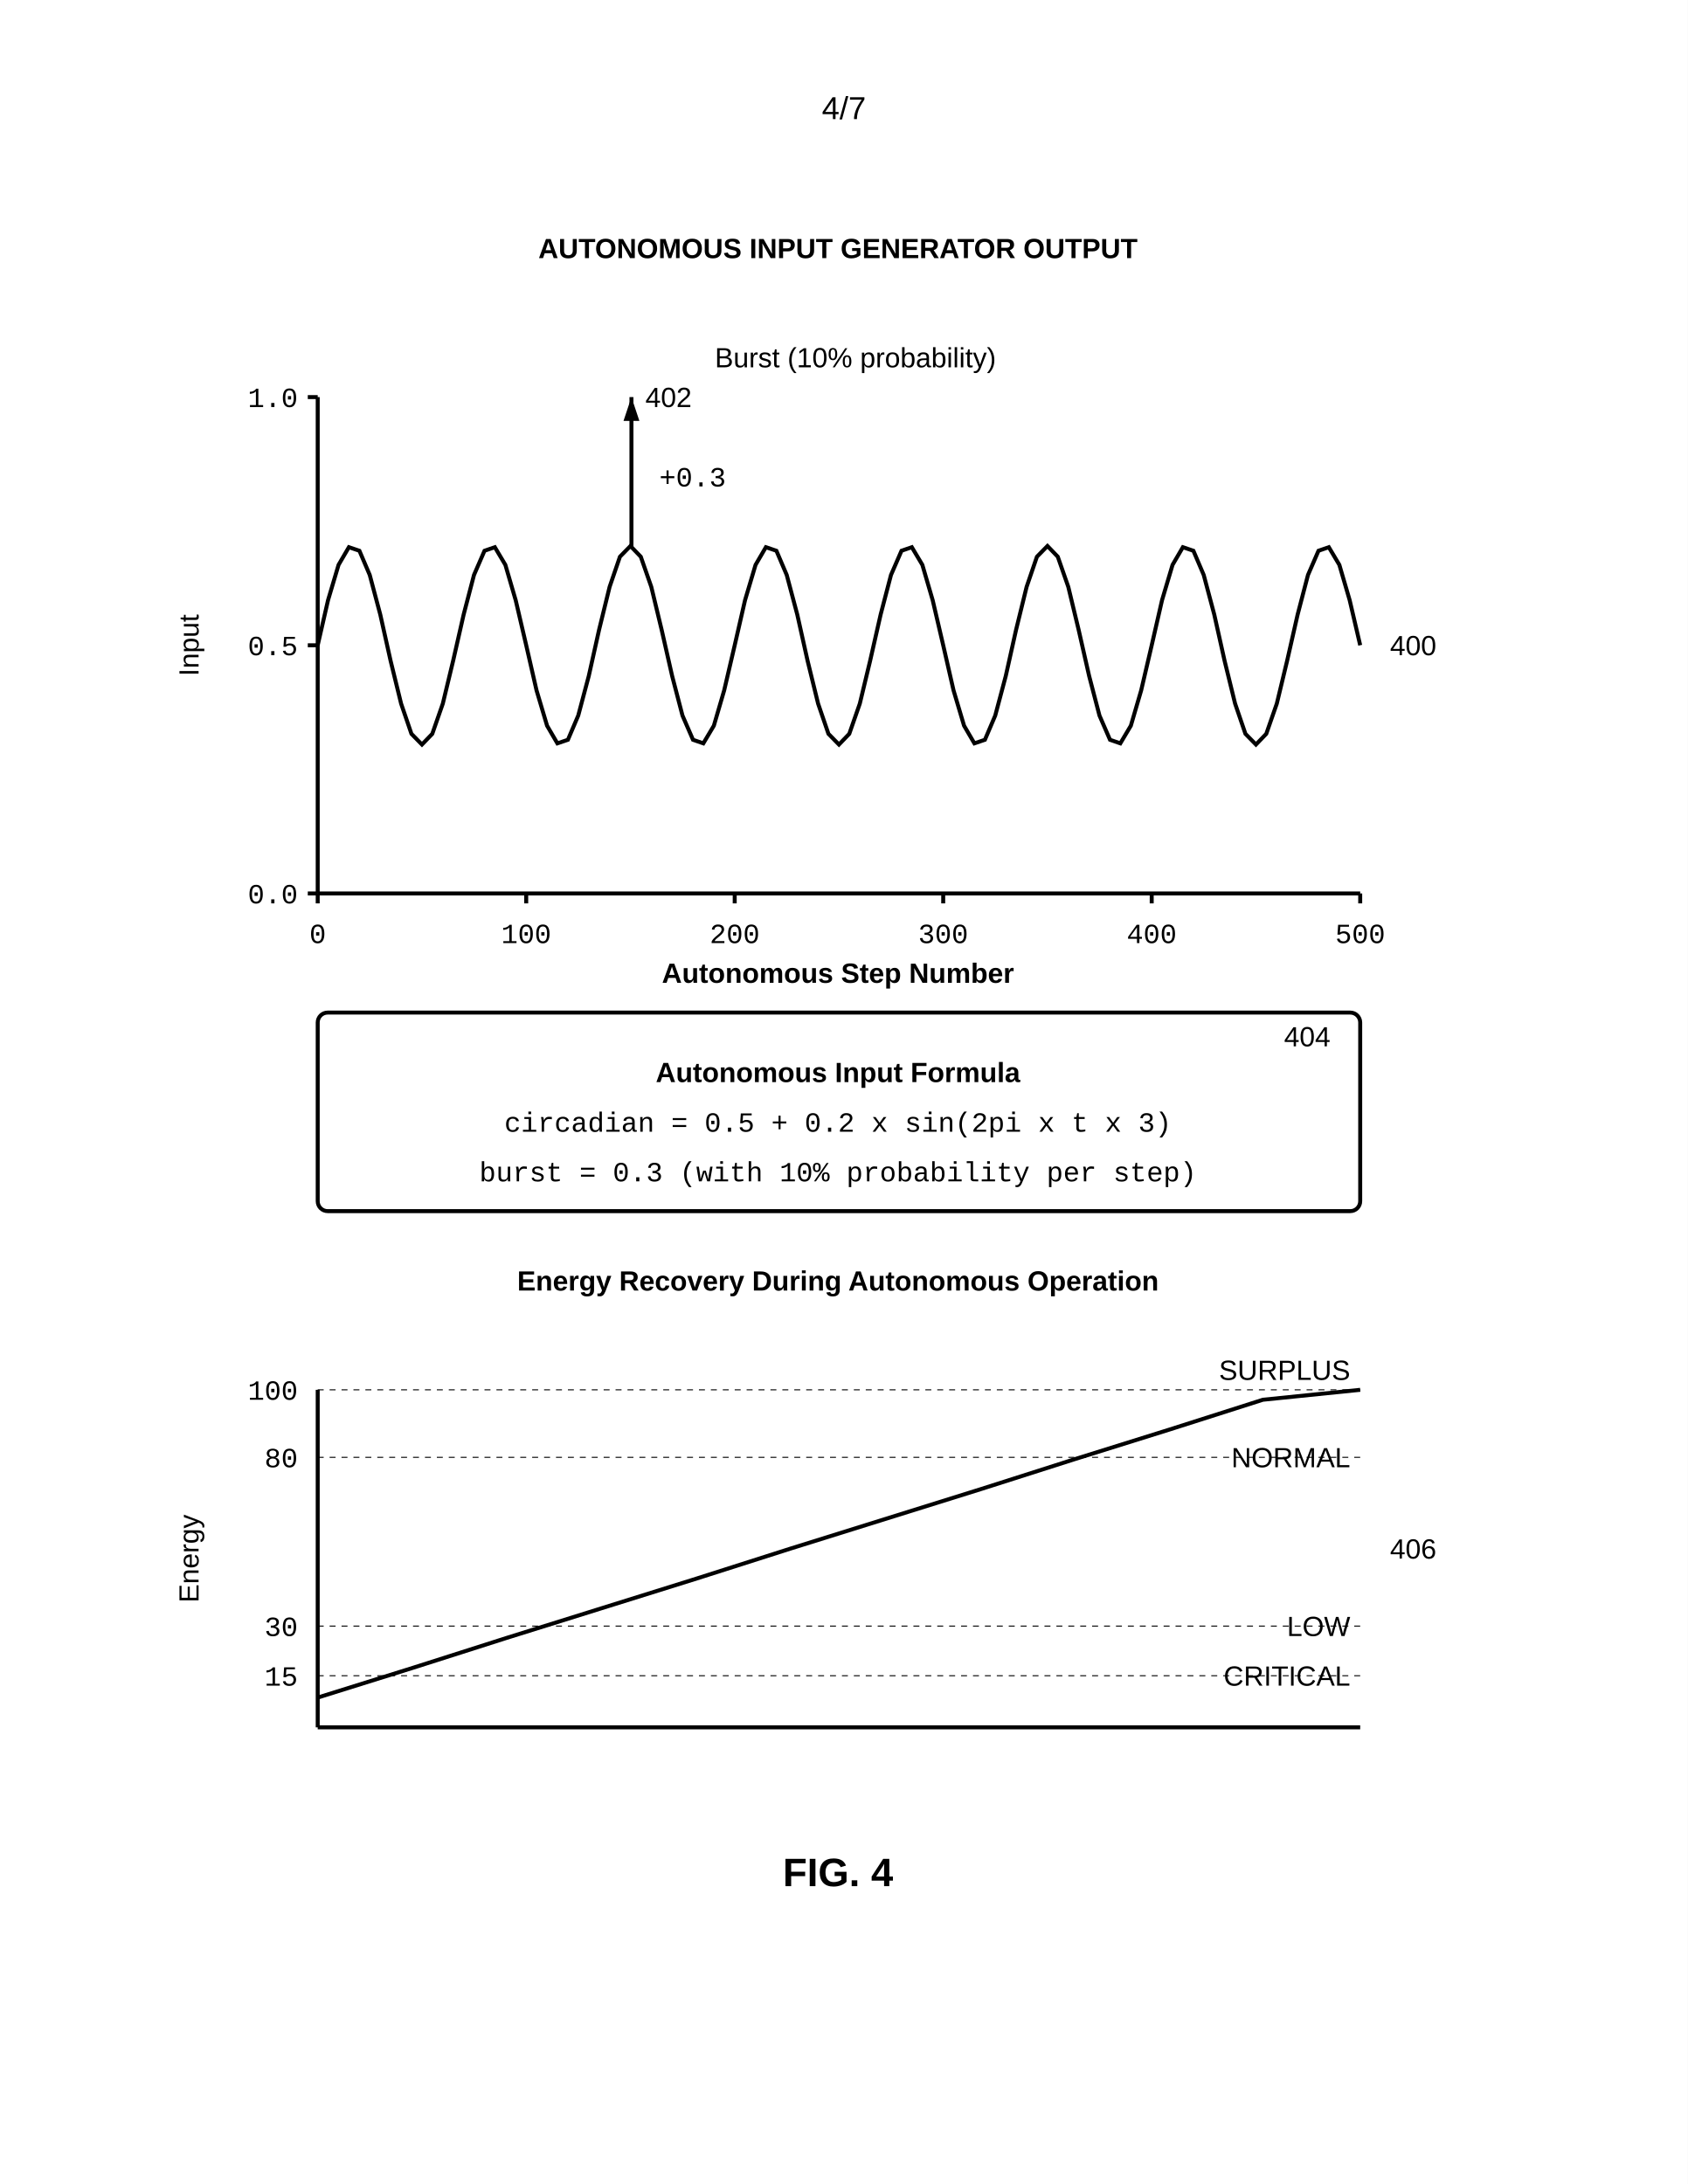
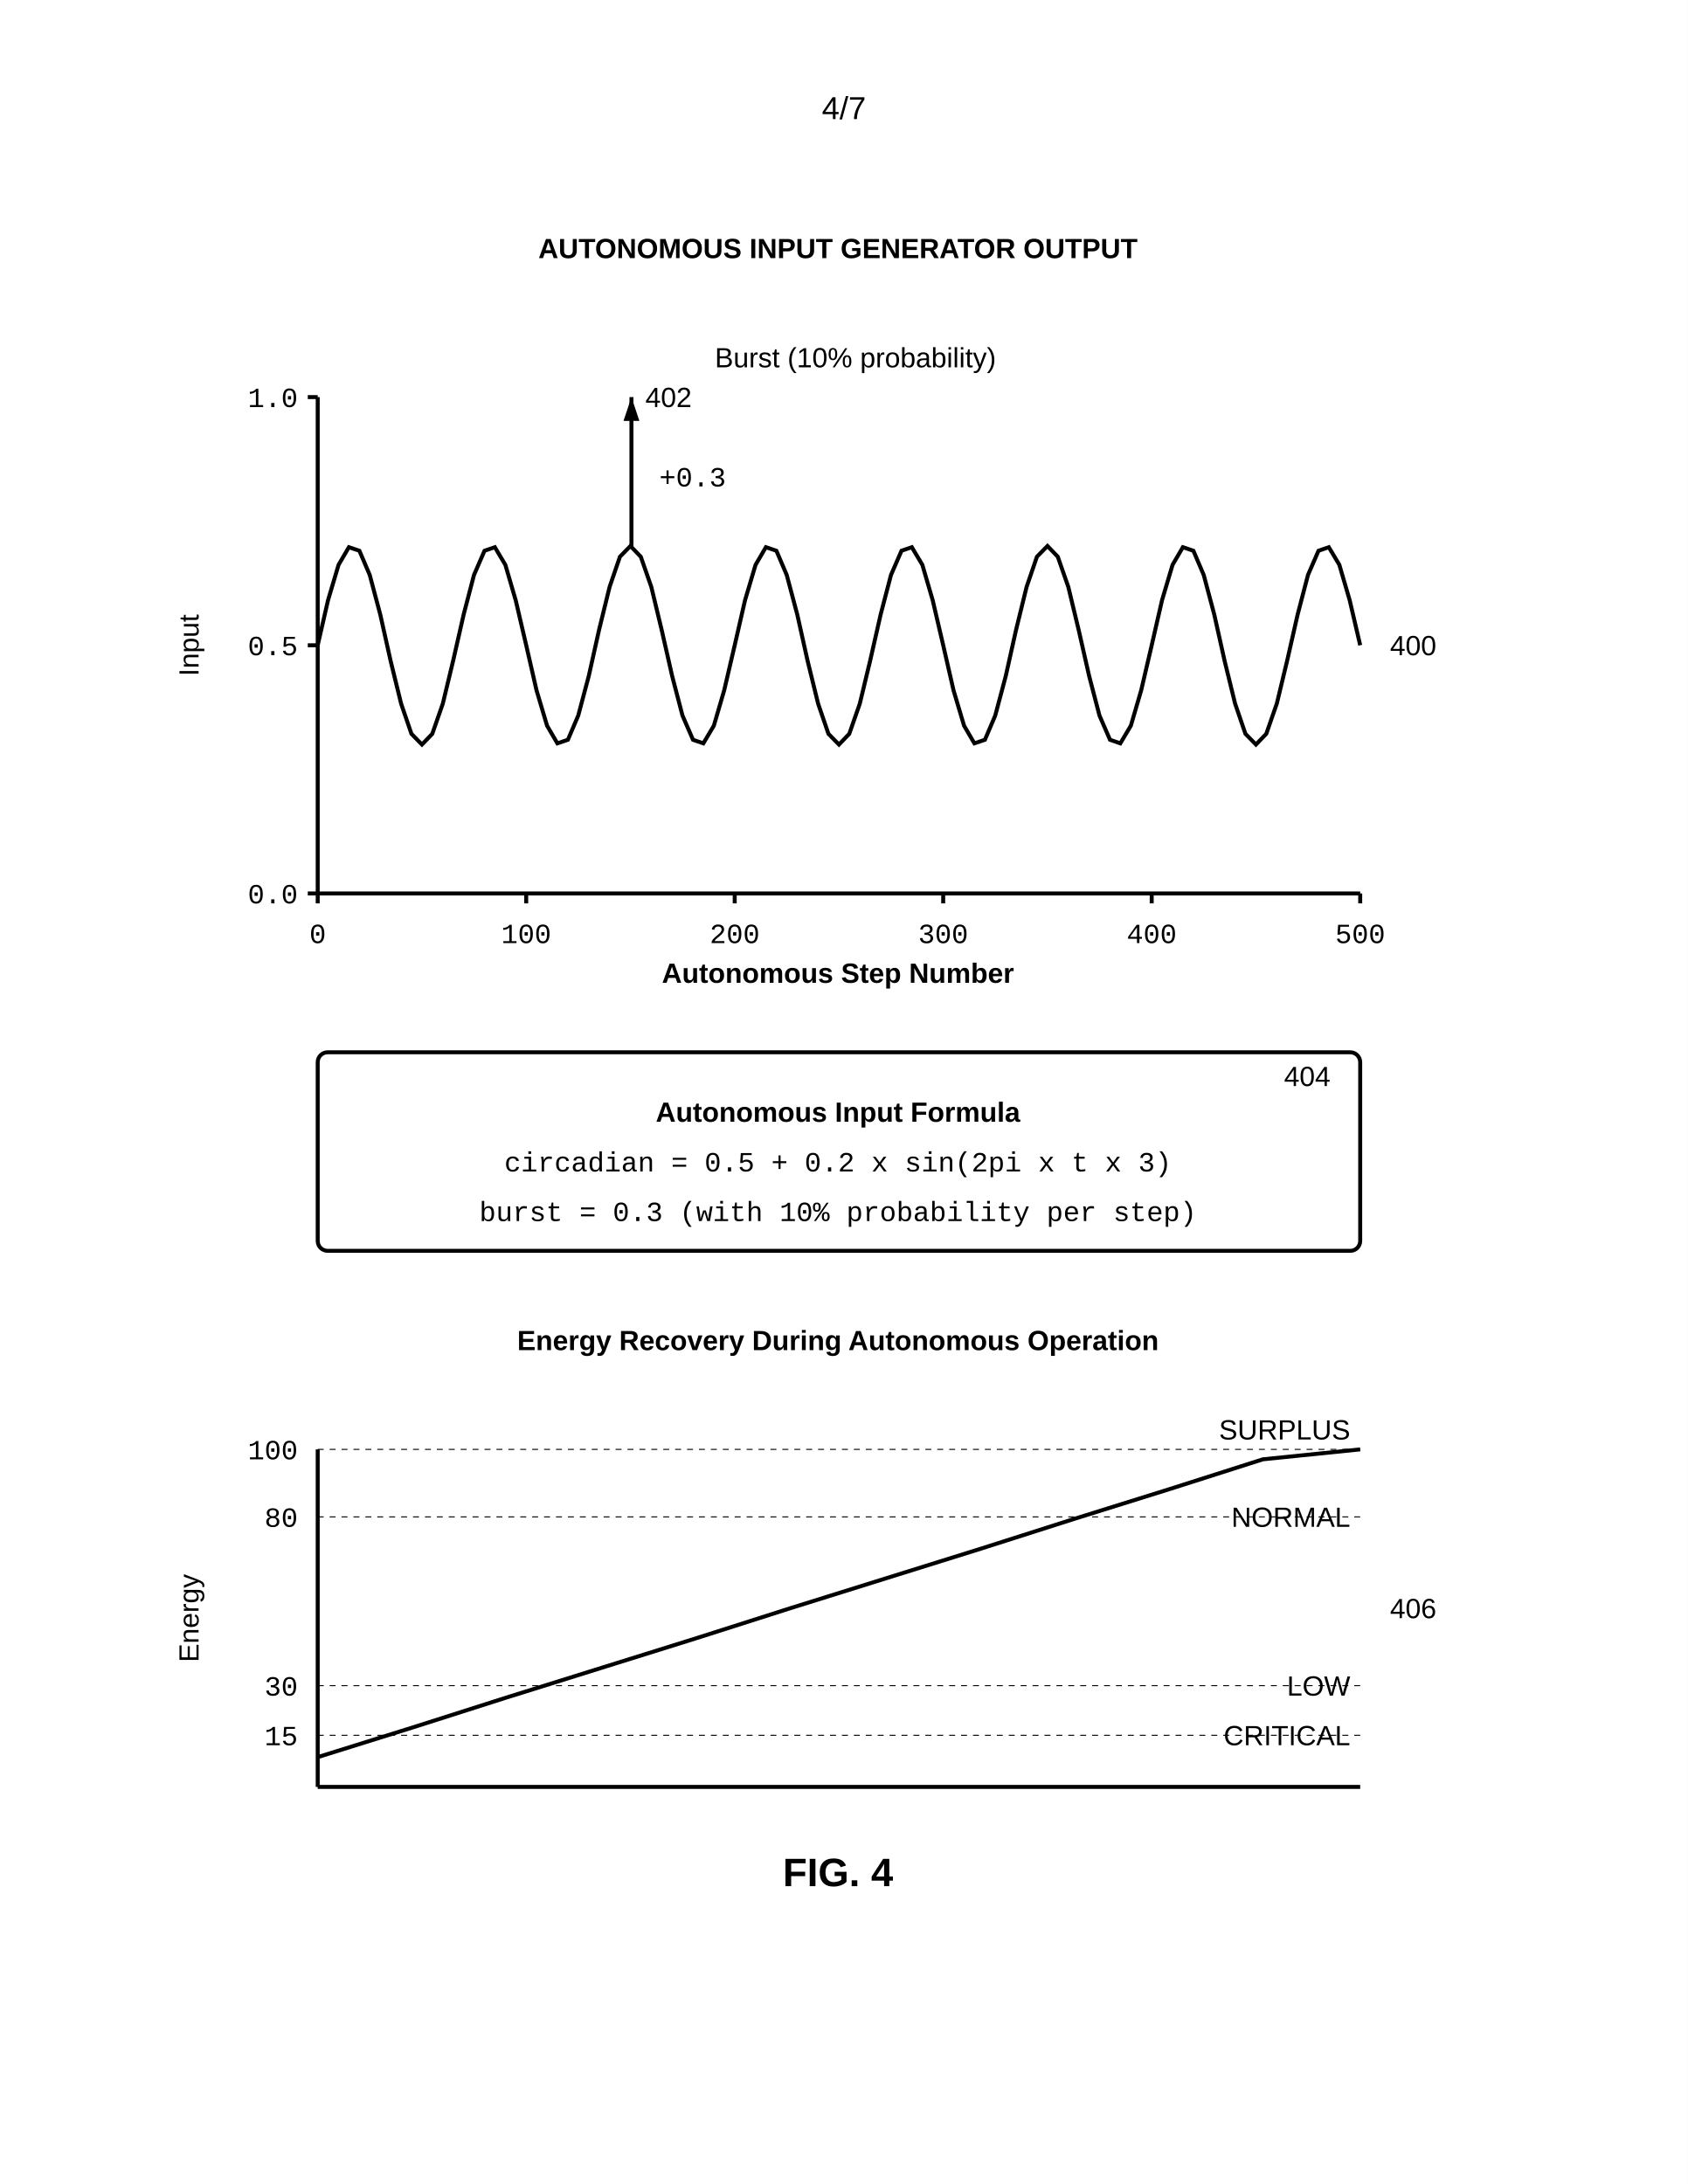
<svg xmlns="http://www.w3.org/2000/svg" width="8.5in" height="11in" viewBox="0 0 850 1100">
  <defs>
    <marker id="ah" markerWidth="6" markerHeight="4" refX="6" refY="2" orient="auto">
      <polygon points="0 0, 6 2, 0 4" fill="black" />
    </marker>
  </defs>
  <rect width="100%" height="100%" fill="white" />
  <text x="425" y="60" font-family="Arial, sans-serif" font-size="16" text-anchor="middle">4/7</text>
  <text x="422" y="130" font-family="Arial, sans-serif" font-size="14" font-weight="bold" text-anchor="middle">AUTONOMOUS INPUT GENERATOR OUTPUT</text>
  <line x1="160" y1="450" x2="160" y2="200" stroke="black" stroke-width="2" />
  <text x="100" y="325" font-family="Arial, sans-serif" font-size="14" text-anchor="middle" transform="rotate(-90 100 325)">Input</text>
  <line x1="160" y1="450" x2="685" y2="450" stroke="black" stroke-width="2" />
  <text x="422" y="495" font-family="Arial, sans-serif" font-size="14" font-weight="bold" text-anchor="middle">Autonomous Step Number</text>
  <text x="700" y="330" font-family="Arial, sans-serif" font-size="14" text-anchor="start">400</text>
  <line x1="155" y1="450" x2="160" y2="450" stroke="black" stroke-width="2" />
  <text x="150" y="455" font-family="Courier New, monospace" font-size="14" text-anchor="end">0.0</text>
  <line x1="155" y1="325" x2="160" y2="325" stroke="black" stroke-width="2" />
  <text x="150" y="330" font-family="Courier New, monospace" font-size="14" text-anchor="end">0.5</text>
  <line x1="155" y1="200" x2="160" y2="200" stroke="black" stroke-width="2" />
  <text x="150" y="205" font-family="Courier New, monospace" font-size="14" text-anchor="end">1.0</text>
  <line x1="160" y1="450" x2="160" y2="455" stroke="black" stroke-width="2" />
  <text x="160" y="475" font-family="Courier New, monospace" font-size="14" text-anchor="middle">0</text>
  <line x1="265" y1="450" x2="265" y2="455" stroke="black" stroke-width="2" />
  <text x="265" y="475" font-family="Courier New, monospace" font-size="14" text-anchor="middle">100</text>
  <line x1="370" y1="450" x2="370" y2="455" stroke="black" stroke-width="2" />
  <text x="370" y="475" font-family="Courier New, monospace" font-size="14" text-anchor="middle">200</text>
  <line x1="475" y1="450" x2="475" y2="455" stroke="black" stroke-width="2" />
  <text x="475" y="475" font-family="Courier New, monospace" font-size="14" text-anchor="middle">300</text>
  <line x1="580" y1="450" x2="580" y2="455" stroke="black" stroke-width="2" />
  <text x="580" y="475" font-family="Courier New, monospace" font-size="14" text-anchor="middle">400</text>
  <line x1="685" y1="450" x2="685" y2="455" stroke="black" stroke-width="2" />
  <text x="685" y="475" font-family="Courier New, monospace" font-size="14" text-anchor="middle">500</text>
  <polyline points="160.0,325.0 165.2,302.3 170.5,284.5 175.7,275.6 181.0,277.4 186.2,289.6 191.5,309.5 196.7,332.8 202.0,354.4 207.2,369.6 212.5,375.0 217.7,369.6 223.0,354.4 228.2,332.8 233.5,309.5 238.7,289.6 244.0,277.4 249.2,275.6 254.5,284.5 259.7,302.3 265.0,325.0 270.2,347.7 275.5,365.5 280.7,374.4 286.0,372.6 291.2,360.4 296.5,340.5 301.7,317.2 307.0,295.6 312.2,280.4 317.5,275.0 322.7,280.4 328.0,295.6 333.2,317.2 338.5,340.5 343.7,360.4 349.0,372.6 354.2,374.4 359.5,365.5 364.7,347.7 370.0,325.0 375.2,302.3 380.5,284.5 385.7,275.6 391.0,277.4 396.2,289.6 401.5,309.5 406.7,332.8 412.0,354.4 417.2,369.6 422.5,375.0 427.7,369.6 433.0,354.4 438.2,332.8 443.5,309.5 448.7,289.6 454.0,277.4 459.2,275.6 464.5,284.5 469.7,302.3 475.0,325.0 480.2,347.7 485.5,365.5 490.7,374.4 496.0,372.6 501.2,360.4 506.5,340.5 511.7,317.2 517.0,295.6 522.2,280.4 527.5,275.0 532.7,280.4 538.0,295.6 543.2,317.2 548.5,340.5 553.7,360.4 559.0,372.6 564.2,374.4 569.5,365.5 574.7,347.7 580.0,325.0 585.2,302.3 590.5,284.5 595.7,275.6 601.0,277.4 606.2,289.6 611.5,309.5 616.7,332.8 622.0,354.4 627.2,369.6 632.5,375.0 637.7,369.6 643.0,354.4 648.2,332.8 653.5,309.5 658.7,289.6 664.0,277.4 669.2,275.6 674.5,284.5 679.7,302.3 685.0,325.0" fill="none" stroke="black" stroke-width="2" />
  <line x1="318" y1="275" x2="318" y2="200" stroke="black" stroke-width="2" marker-end="url(#ah)" />
  <text x="332" y="245" font-family="Courier New, monospace" font-size="14" text-anchor="start">+0.3</text>
  <text x="325" y="205" font-family="Arial, sans-serif" font-size="14" text-anchor="start">402</text>
  <text x="360" y="185" font-family="Arial, sans-serif" font-size="14" text-anchor="start">Burst (10% probability)</text>
-   <rect x="160" y="510" width="525" height="100" rx="5" fill="none" stroke="black" stroke-width="2" />
-   <text x="670" y="527" font-family="Arial, sans-serif" font-size="14" text-anchor="end">404</text>
-   <text x="422" y="545" font-family="Arial, sans-serif" font-size="14" font-weight="bold" text-anchor="middle">Autonomous Input Formula</text>
-   <text x="422" y="570" font-family="Courier New, monospace" font-size="14" text-anchor="middle">circadian = 0.5 + 0.2 x sin(2pi x t x 3)</text>
-   <text x="422" y="595" font-family="Courier New, monospace" font-size="14" text-anchor="middle">burst = 0.3 (with 10% probability per step)</text>
-   <text x="422" y="650" font-family="Arial, sans-serif" font-size="14" font-weight="bold" text-anchor="middle">Energy Recovery During Autonomous Operation</text>
-   <line x1="160" y1="870" x2="160" y2="700" stroke="black" stroke-width="2" />
-   <text x="100" y="785" font-family="Arial, sans-serif" font-size="14" text-anchor="middle" transform="rotate(-90 100 785)">Energy</text>
-   <line x1="160" y1="870" x2="685" y2="870" stroke="black" stroke-width="2" />
-   <text x="700" y="785" font-family="Arial, sans-serif" font-size="14" text-anchor="start">406</text>
-   <line x1="160" y1="844" x2="685" y2="844" stroke="black" stroke-width="0.5" stroke-dasharray="3,3" />
-   <text x="150" y="849" font-family="Courier New, monospace" font-size="14" text-anchor="end">15</text>
-   <text x="680" y="849" font-family="Arial, sans-serif" font-size="14" text-anchor="end">CRITICAL</text>
-   <line x1="160" y1="819" x2="685" y2="819" stroke="black" stroke-width="0.5" stroke-dasharray="3,3" />
-   <text x="150" y="824" font-family="Courier New, monospace" font-size="14" text-anchor="end">30</text>
-   <text x="680" y="824" font-family="Arial, sans-serif" font-size="14" text-anchor="end">LOW</text>
-   <line x1="160" y1="734" x2="685" y2="734" stroke="black" stroke-width="0.5" stroke-dasharray="3,3" />
-   <text x="150" y="739" font-family="Courier New, monospace" font-size="14" text-anchor="end">80</text>
-   <text x="680" y="739" font-family="Arial, sans-serif" font-size="14" text-anchor="end">NORMAL</text>
-   <line x1="160" y1="700" x2="685" y2="700" stroke="black" stroke-width="0.5" stroke-dasharray="3,3" />
-   <text x="150" y="705" font-family="Courier New, monospace" font-size="14" text-anchor="end">100</text>
-   <text x="680" y="695" font-family="Arial, sans-serif" font-size="14" text-anchor="end">SURPLUS</text>
-   <polyline points="160,855 208,840 255,825 303,810 351,795 398,780 446,765 494,750 541,735 589,720 636,705 685,700" fill="none" stroke="black" stroke-width="2" />
+   <rect x="160" y="530" width="525" height="100" rx="5" fill="none" stroke="black" stroke-width="2" />
+   <text x="670" y="547" font-family="Arial, sans-serif" font-size="14" text-anchor="end">404</text>
+   <text x="422" y="565" font-family="Arial, sans-serif" font-size="14" font-weight="bold" text-anchor="middle">Autonomous Input Formula</text>
+   <text x="422" y="590" font-family="Courier New, monospace" font-size="14" text-anchor="middle">circadian = 0.5 + 0.2 x sin(2pi x t x 3)</text>
+   <text x="422" y="615" font-family="Courier New, monospace" font-size="14" text-anchor="middle">burst = 0.3 (with 10% probability per step)</text>
+   <text x="422" y="680" font-family="Arial, sans-serif" font-size="14" font-weight="bold" text-anchor="middle">Energy Recovery During Autonomous Operation</text>
+   <line x1="160" y1="900" x2="160" y2="730" stroke="black" stroke-width="2" />
+   <text x="100" y="815" font-family="Arial, sans-serif" font-size="14" text-anchor="middle" transform="rotate(-90 100 815)">Energy</text>
+   <line x1="160" y1="900" x2="685" y2="900" stroke="black" stroke-width="2" />
+   <text x="700" y="815" font-family="Arial, sans-serif" font-size="14" text-anchor="start">406</text>
+   <line x1="160" y1="874" x2="685" y2="874" stroke="black" stroke-width="0.5" stroke-dasharray="3,3" />
+   <text x="150" y="879" font-family="Courier New, monospace" font-size="14" text-anchor="end">15</text>
+   <text x="680" y="879" font-family="Arial, sans-serif" font-size="14" text-anchor="end">CRITICAL</text>
+   <line x1="160" y1="849" x2="685" y2="849" stroke="black" stroke-width="0.5" stroke-dasharray="3,3" />
+   <text x="150" y="854" font-family="Courier New, monospace" font-size="14" text-anchor="end">30</text>
+   <text x="680" y="854" font-family="Arial, sans-serif" font-size="14" text-anchor="end">LOW</text>
+   <line x1="160" y1="764" x2="685" y2="764" stroke="black" stroke-width="0.5" stroke-dasharray="3,3" />
+   <text x="150" y="769" font-family="Courier New, monospace" font-size="14" text-anchor="end">80</text>
+   <text x="680" y="769" font-family="Arial, sans-serif" font-size="14" text-anchor="end">NORMAL</text>
+   <line x1="160" y1="730" x2="685" y2="730" stroke="black" stroke-width="0.5" stroke-dasharray="3,3" />
+   <text x="150" y="735" font-family="Courier New, monospace" font-size="14" text-anchor="end">100</text>
+   <text x="680" y="725" font-family="Arial, sans-serif" font-size="14" text-anchor="end">SURPLUS</text>
+   <polyline points="160,885 208,870 255,855 303,840 351,825 398,810 446,795 494,780 541,765 589,750 636,735 685,730" fill="none" stroke="black" stroke-width="2" />
  <text x="422" y="950" font-family="Arial, sans-serif" font-size="20" font-weight="bold" text-anchor="middle">FIG. 4</text>
</svg>
